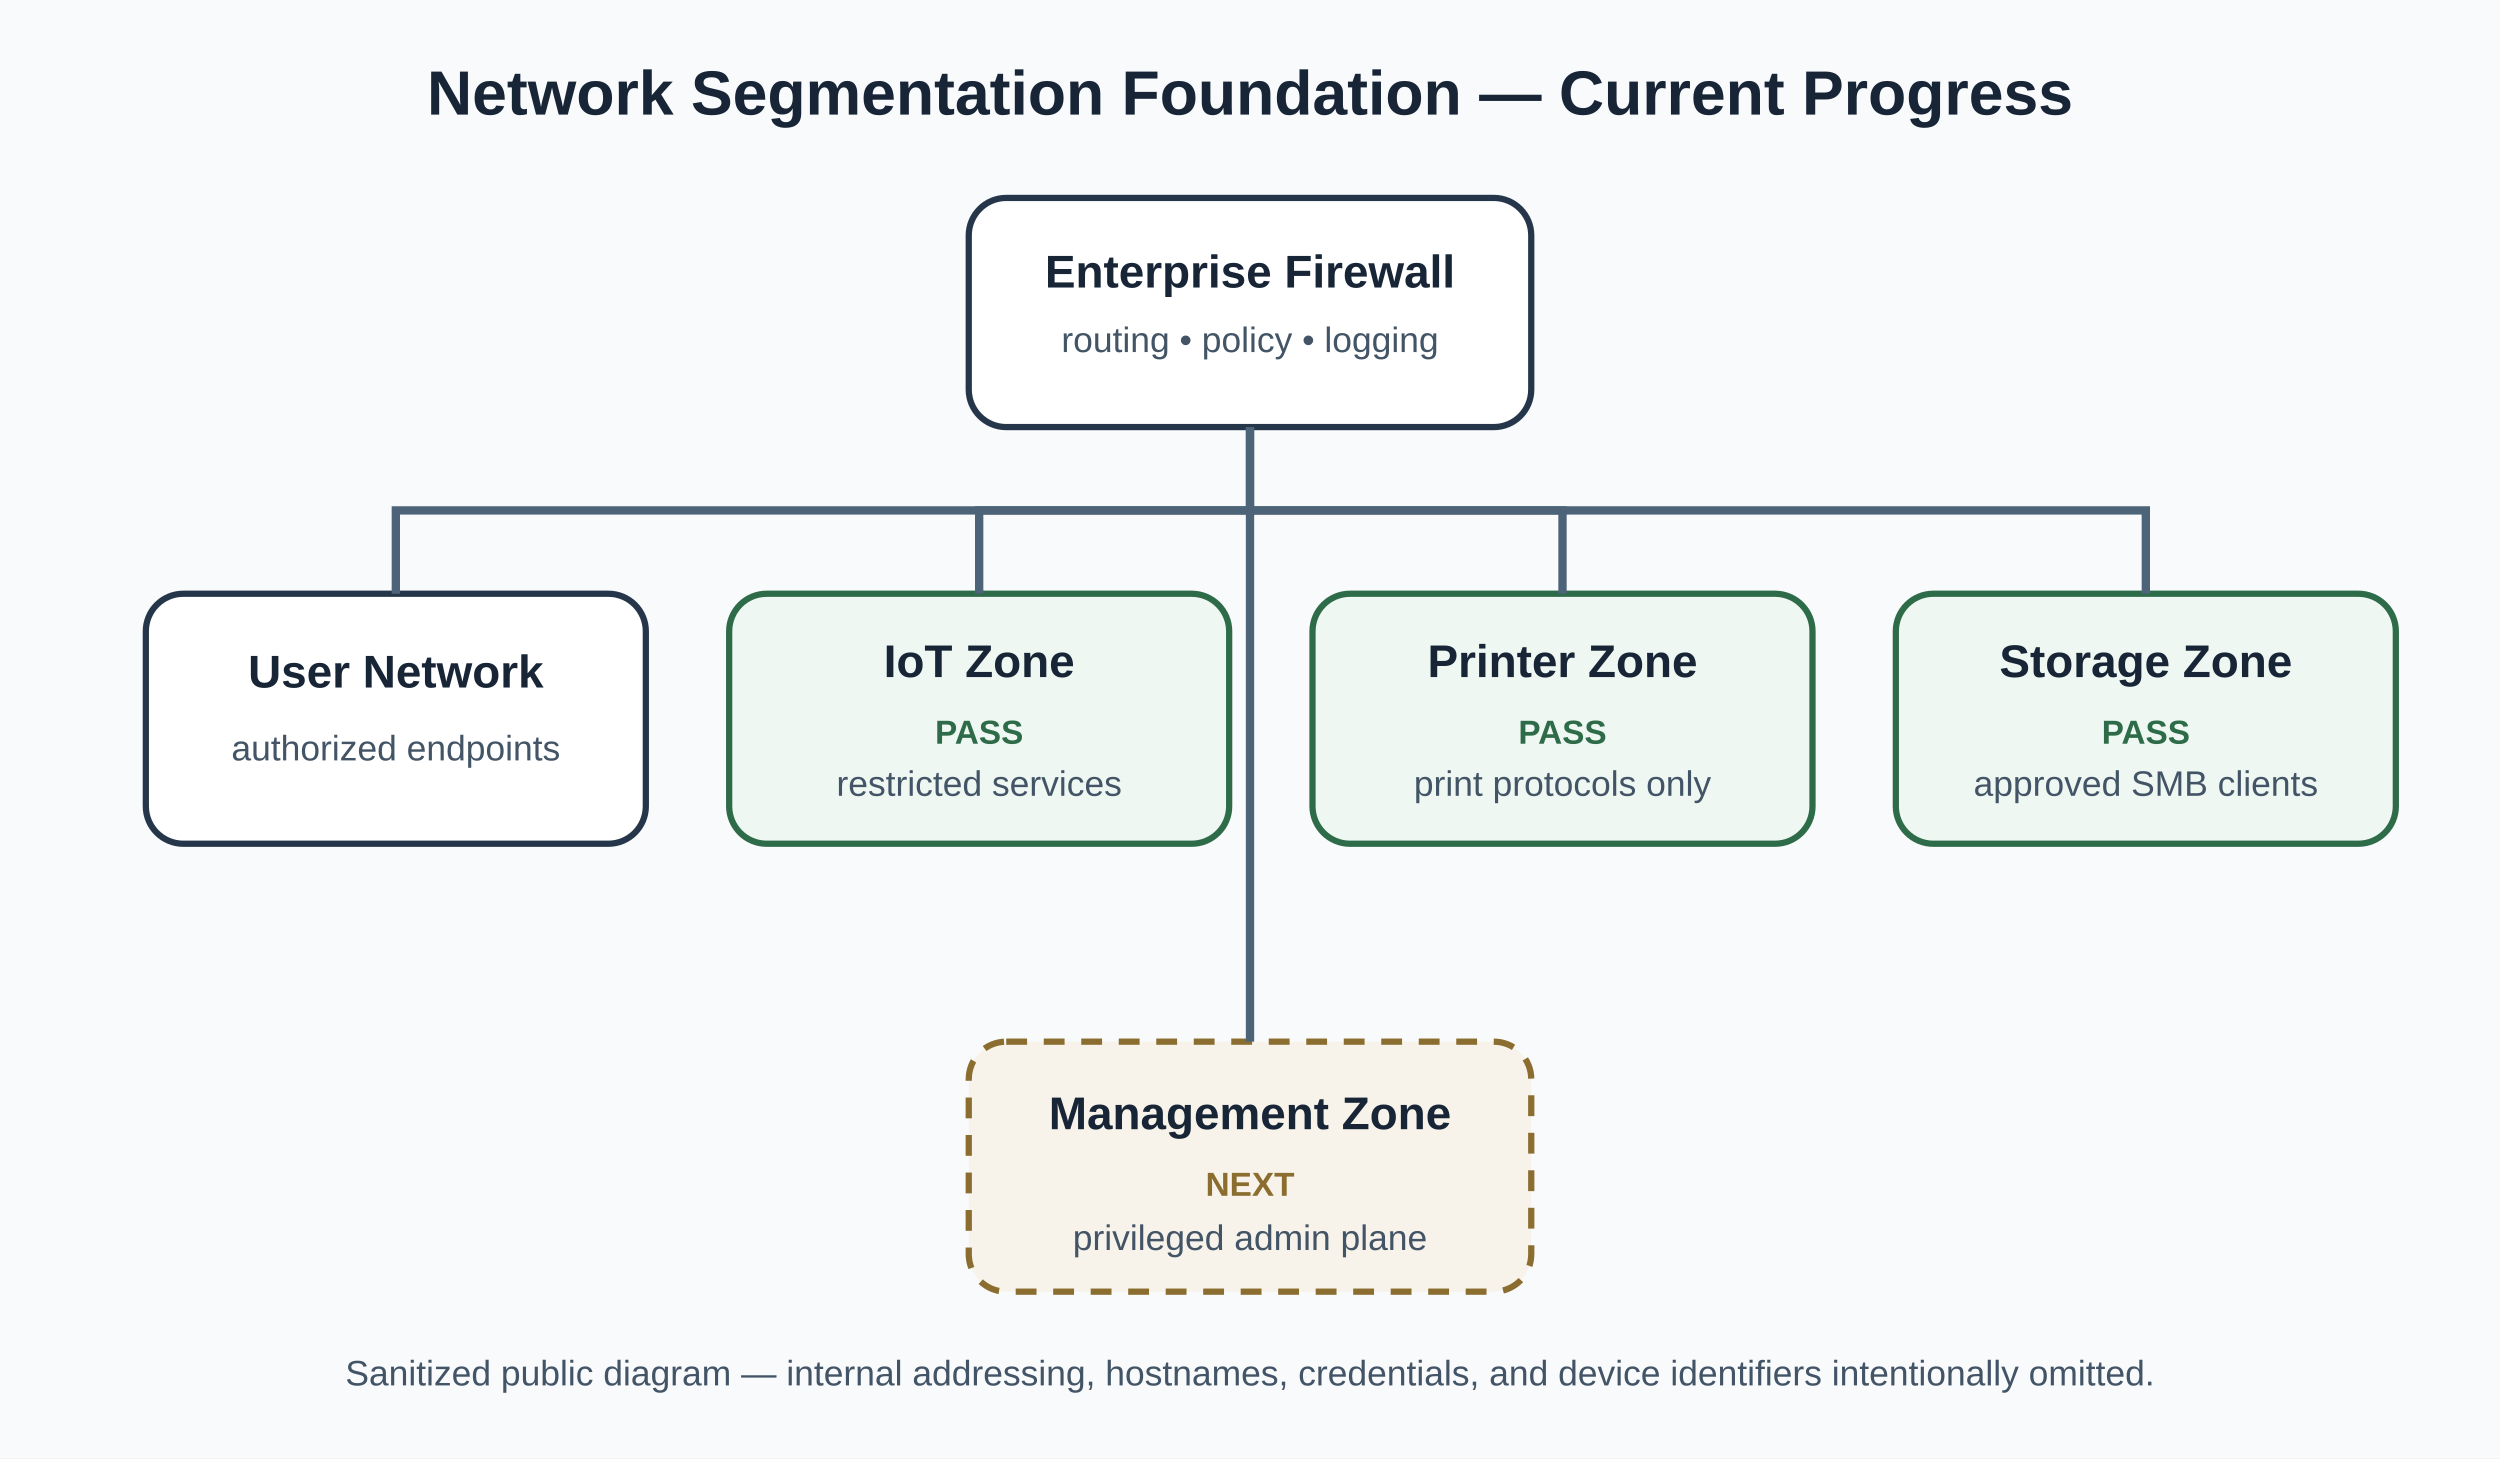
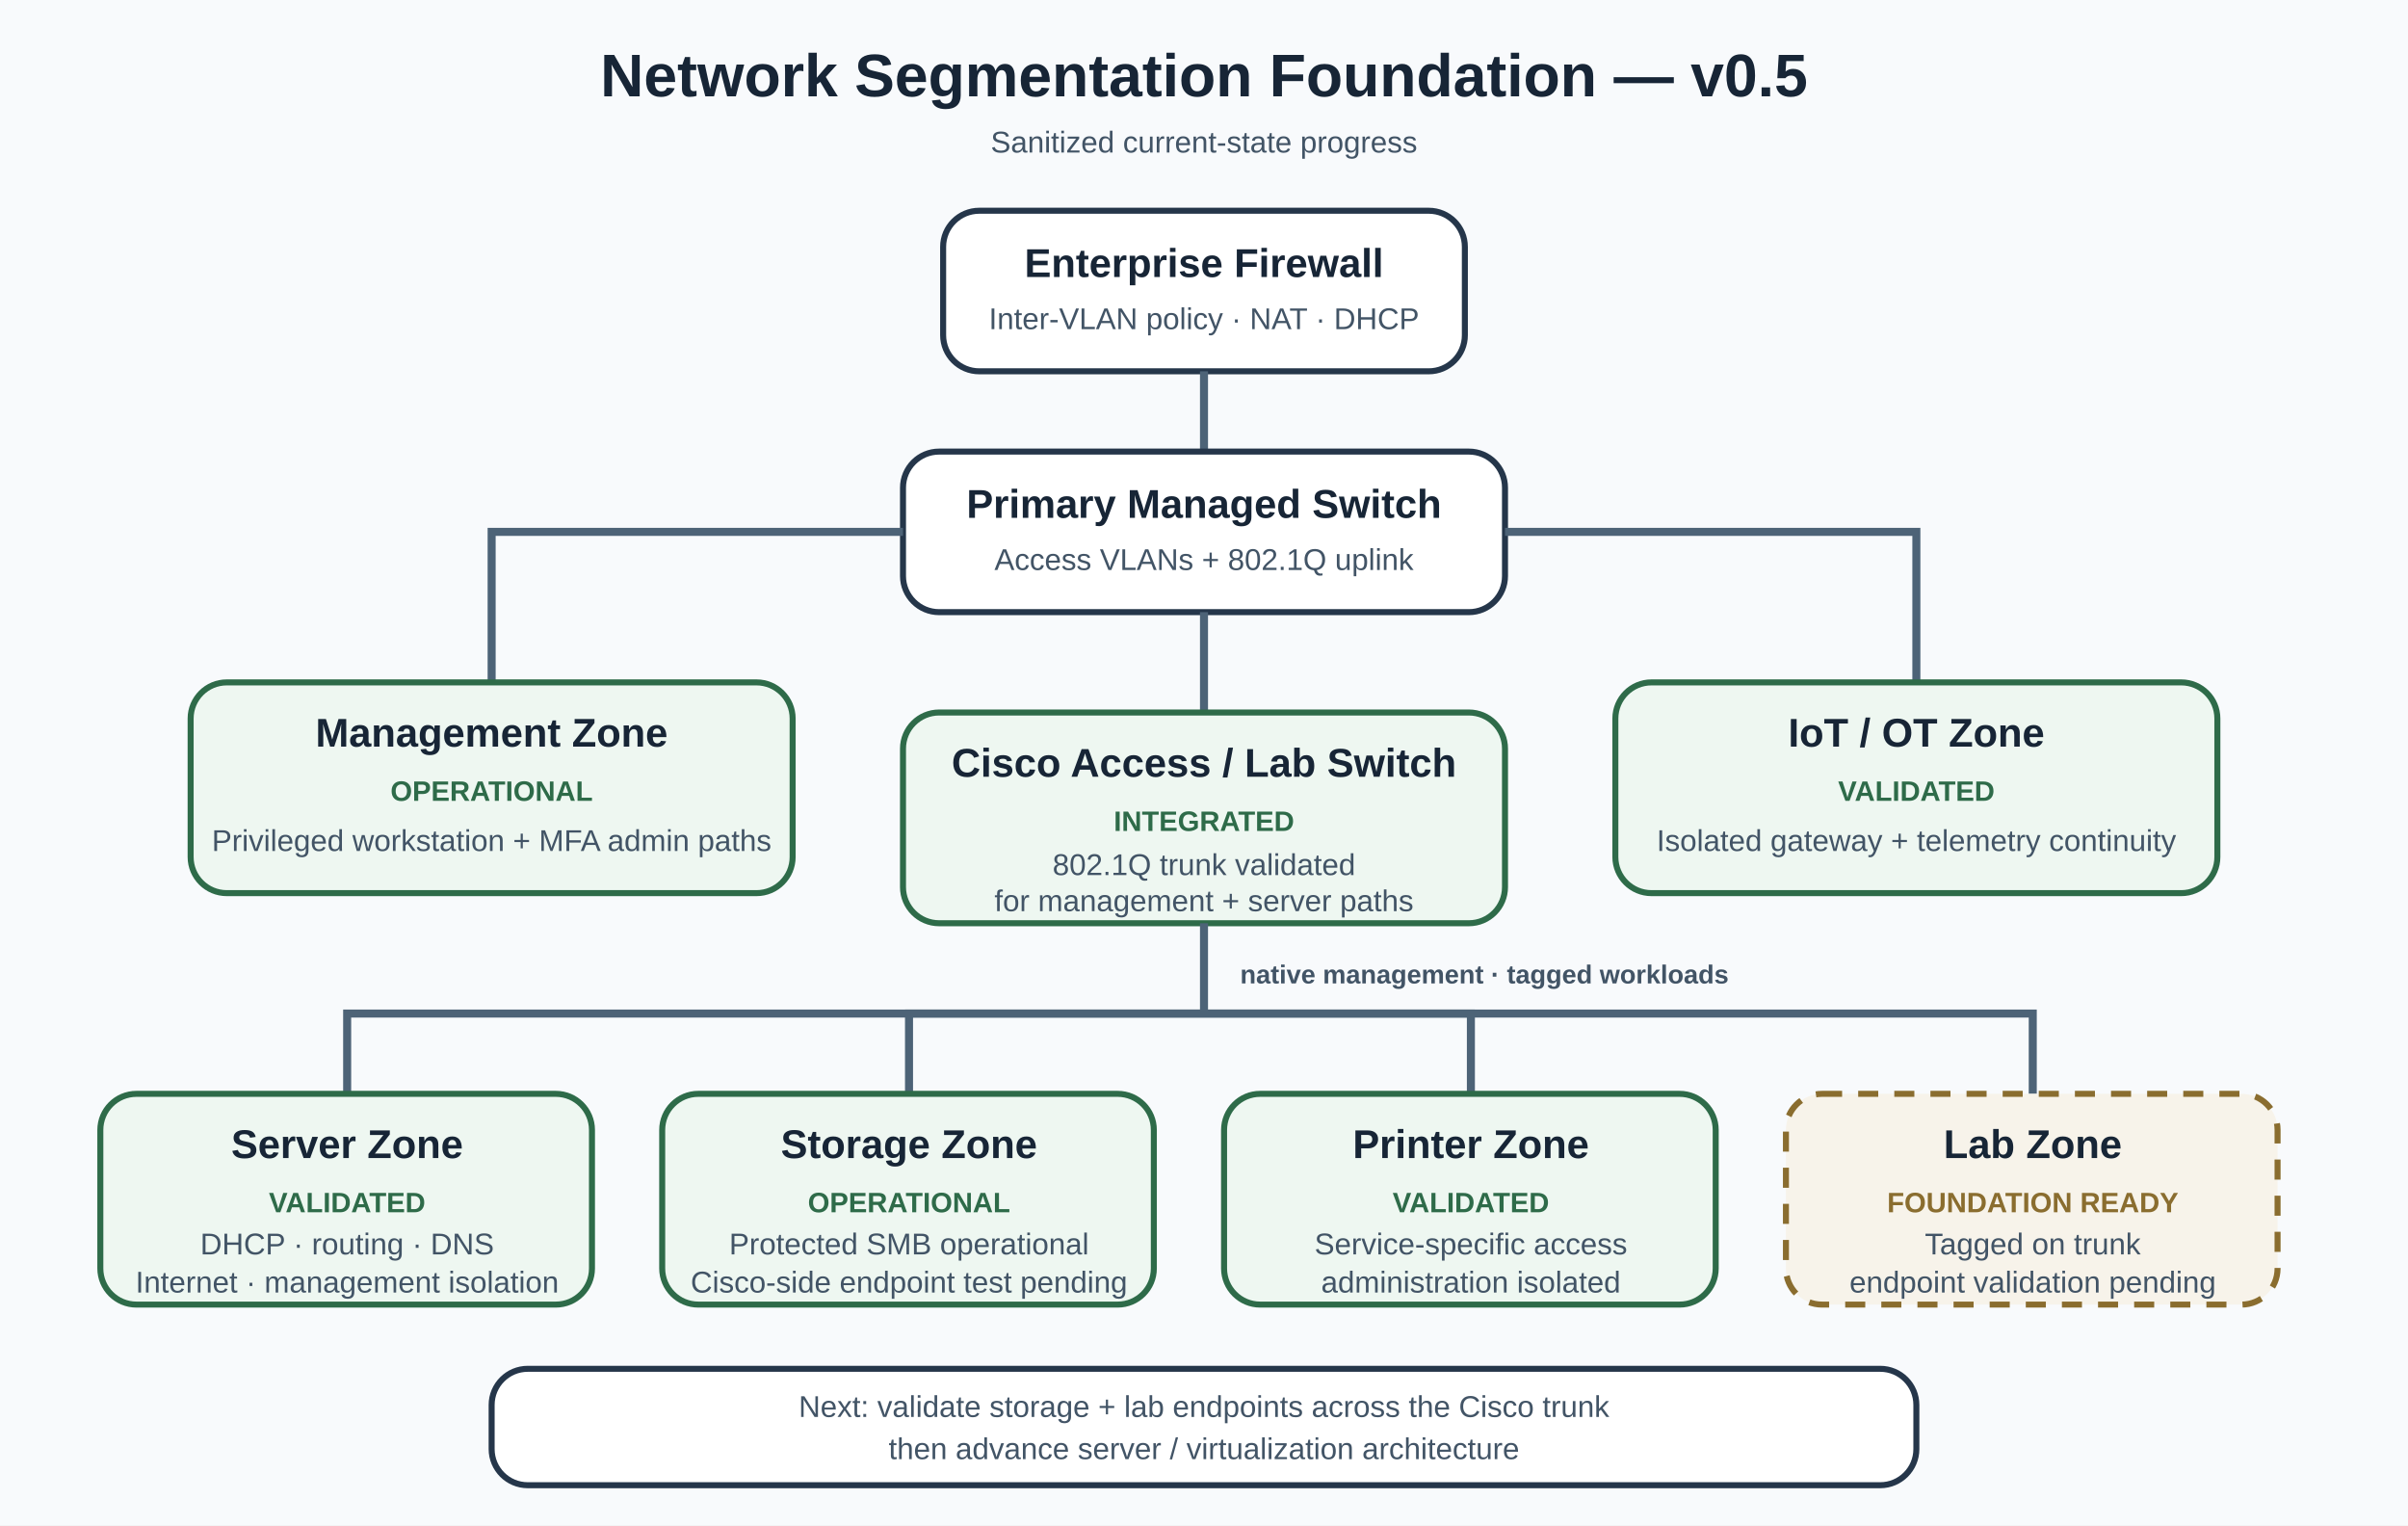
- <svg xmlns="http://www.w3.org/2000/svg" width="1200" height="700" viewBox="0 0 1200 700" role="img" aria-labelledby="title desc">
+ <svg xmlns="http://www.w3.org/2000/svg" width="1200" height="760" viewBox="0 0 1200 760" role="img" aria-labelledby="title desc">
  <defs>
    <style>
-       .box{fill:#fff;stroke:#25364a;stroke-width:3;rx:18;ry:18}
+       .bg{fill:#f8fafc}
+       .core{fill:#fff;stroke:#25364a;stroke-width:3;rx:18;ry:18}
      .done{fill:#eef7f1;stroke:#2e6b49;stroke-width:3;rx:18;ry:18}
-       .next{fill:#f7f3ea;stroke:#8a6d2f;stroke-width:3;stroke-dasharray:10 8;rx:18;ry:18}
+       .pending{fill:#f7f3ea;stroke:#8a6d2f;stroke-width:3;stroke-dasharray:10 8;rx:18;ry:18}
      .title{font:700 30px Arial,sans-serif;fill:#172536}
-       .label{font:700 22px Arial,sans-serif;fill:#172536}
-       .small{font:400 17px Arial,sans-serif;fill:#425466}
-       .status{font:700 16px Arial,sans-serif;fill:#2e6b49}
-       .statusnext{font:700 16px Arial,sans-serif;fill:#8a6d2f}
+       .label{font:700 20px Arial,sans-serif;fill:#172536}
+       .small{font:400 15px Arial,sans-serif;fill:#425466}
+       .status{font:700 14px Arial,sans-serif;fill:#2e6b49}
+       .statusp{font:700 14px Arial,sans-serif;fill:#8a6d2f}
      .line{stroke:#4d6377;stroke-width:4;fill:none}
+       .tag{font:700 13px Arial,sans-serif;fill:#425466}
    </style>
  </defs>
-   <rect width="1200" height="700" fill="#f8fafc" />
-   <text x="600" y="55" text-anchor="middle" class="title">Network Segmentation Foundation — Current Progress</text>
-   <rect x="465" y="95" width="270" height="110" class="box" />
+   <rect width="1200" height="760" class="bg" />
+   <text x="600" y="48" text-anchor="middle" class="title">Network Segmentation Foundation — v0.5</text>
+   <text x="600" y="76" text-anchor="middle" class="small">Sanitized current-state progress</text>
+   <rect x="470" y="105" width="260" height="80" class="core" />
  <text x="600" y="138" text-anchor="middle" class="label">Enterprise Firewall</text>
-   <text x="600" y="169" text-anchor="middle" class="small">routing • policy • logging</text>
-   <rect x="70" y="285" width="240" height="120" class="box" />
-   <text x="190" y="330" text-anchor="middle" class="label">User Network</text>
-   <text x="190" y="365" text-anchor="middle" class="small">authorized endpoints</text>
-   <rect x="350" y="285" width="240" height="120" class="done" />
-   <text x="470" y="325" text-anchor="middle" class="label">IoT Zone</text>
-   <text x="470" y="357" text-anchor="middle" class="status">PASS</text>
-   <text x="470" y="382" text-anchor="middle" class="small">restricted services</text>
-   <rect x="630" y="285" width="240" height="120" class="done" />
-   <text x="750" y="325" text-anchor="middle" class="label">Printer Zone</text>
-   <text x="750" y="357" text-anchor="middle" class="status">PASS</text>
-   <text x="750" y="382" text-anchor="middle" class="small">print protocols only</text>
-   <rect x="910" y="285" width="240" height="120" class="done" />
-   <text x="1030" y="325" text-anchor="middle" class="label">Storage Zone</text>
-   <text x="1030" y="357" text-anchor="middle" class="status">PASS</text>
-   <text x="1030" y="382" text-anchor="middle" class="small">approved SMB clients</text>
-   <rect x="465" y="500" width="270" height="120" class="next" />
-   <text x="600" y="542" text-anchor="middle" class="label">Management Zone</text>
-   <text x="600" y="574" text-anchor="middle" class="statusnext">NEXT</text>
-   <text x="600" y="600" text-anchor="middle" class="small">privileged admin plane</text>
-   <path d="M600 205 L600 245 L190 245 L190 285" class="line" />
-   <path d="M600 245 L470 245 L470 285" class="line" />
-   <path d="M600 245 L750 245 L750 285" class="line" />
-   <path d="M600 245 L1030 245 L1030 285" class="line" />
-   <path d="M600 205 L600 500" class="line" />
-   <text x="600" y="665" text-anchor="middle" class="small">Sanitized public diagram — internal addressing, hostnames, credentials, and device identifiers intentionally omitted.</text>
+   <text x="600" y="164" text-anchor="middle" class="small">Inter-VLAN policy · NAT · DHCP</text>
+   <path d="M600 185 L600 225" class="line" />
+   <rect x="450" y="225" width="300" height="80" class="core" />
+   <text x="600" y="258" text-anchor="middle" class="label">Primary Managed Switch</text>
+   <text x="600" y="284" text-anchor="middle" class="small">Access VLANs + 802.1Q uplink</text>
+   <path d="M450 265 L245 265 L245 340" class="line" />
+   <path d="M750 265 L955 265 L955 340" class="line" />
+   <path d="M600 305 L600 355" class="line" />
+   <rect x="95" y="340" width="300" height="105" class="done" />
+   <text x="245" y="372" text-anchor="middle" class="label">Management Zone</text>
+   <text x="245" y="399" text-anchor="middle" class="status">OPERATIONAL</text>
+   <text x="245" y="424" text-anchor="middle" class="small">Privileged workstation + MFA admin paths</text>
+   <rect x="805" y="340" width="300" height="105" class="done" />
+   <text x="955" y="372" text-anchor="middle" class="label">IoT / OT Zone</text>
+   <text x="955" y="399" text-anchor="middle" class="status">VALIDATED</text>
+   <text x="955" y="424" text-anchor="middle" class="small">Isolated gateway + telemetry continuity</text>
+   <rect x="450" y="355" width="300" height="105" class="done" />
+   <text x="600" y="387" text-anchor="middle" class="label">Cisco Access / Lab Switch</text>
+   <text x="600" y="414" text-anchor="middle" class="status">INTEGRATED</text>
+   <text x="600" y="436" text-anchor="middle" class="small">802.1Q trunk validated</text>
+   <text x="600" y="454" text-anchor="middle" class="small">for management + server paths</text>
+   <path d="M600 460 L600 505" class="line" />
+   <text x="618" y="490" class="tag">native management · tagged workloads</text>
+   <path d="M600 505 L173 505 L173 545" class="line" />
+   <path d="M600 505 L453 505 L453 545" class="line" />
+   <path d="M600 505 L733 505 L733 545" class="line" />
+   <path d="M600 505 L1013 505 L1013 545" class="line" />
+   <rect x="50" y="545" width="245" height="105" class="done" />
+   <text x="173" y="577" text-anchor="middle" class="label">Server Zone</text>
+   <text x="173" y="604" text-anchor="middle" class="status">VALIDATED</text>
+   <text x="173" y="625" text-anchor="middle" class="small">DHCP · routing · DNS</text>
+   <text x="173" y="644" text-anchor="middle" class="small">Internet · management isolation</text>
+   <rect x="330" y="545" width="245" height="105" class="done" />
+   <text x="453" y="577" text-anchor="middle" class="label">Storage Zone</text>
+   <text x="453" y="604" text-anchor="middle" class="status">OPERATIONAL</text>
+   <text x="453" y="625" text-anchor="middle" class="small">Protected SMB operational</text>
+   <text x="453" y="644" text-anchor="middle" class="small">Cisco-side endpoint test pending</text>
+   <rect x="610" y="545" width="245" height="105" class="done" />
+   <text x="733" y="577" text-anchor="middle" class="label">Printer Zone</text>
+   <text x="733" y="604" text-anchor="middle" class="status">VALIDATED</text>
+   <text x="733" y="625" text-anchor="middle" class="small">Service-specific access</text>
+   <text x="733" y="644" text-anchor="middle" class="small">administration isolated</text>
+   <rect x="890" y="545" width="245" height="105" class="pending" />
+   <text x="1013" y="577" text-anchor="middle" class="label">Lab Zone</text>
+   <text x="1013" y="604" text-anchor="middle" class="statusp">FOUNDATION READY</text>
+   <text x="1013" y="625" text-anchor="middle" class="small">Tagged on trunk</text>
+   <text x="1013" y="644" text-anchor="middle" class="small">endpoint validation pending</text>
+   <rect x="245" y="682" width="710" height="58" class="core" />
+   <text x="600" y="706" text-anchor="middle" class="small">Next: validate storage + lab endpoints across the Cisco trunk</text>
+   <text x="600" y="727" text-anchor="middle" class="small">then advance server / virtualization architecture</text>
</svg>
